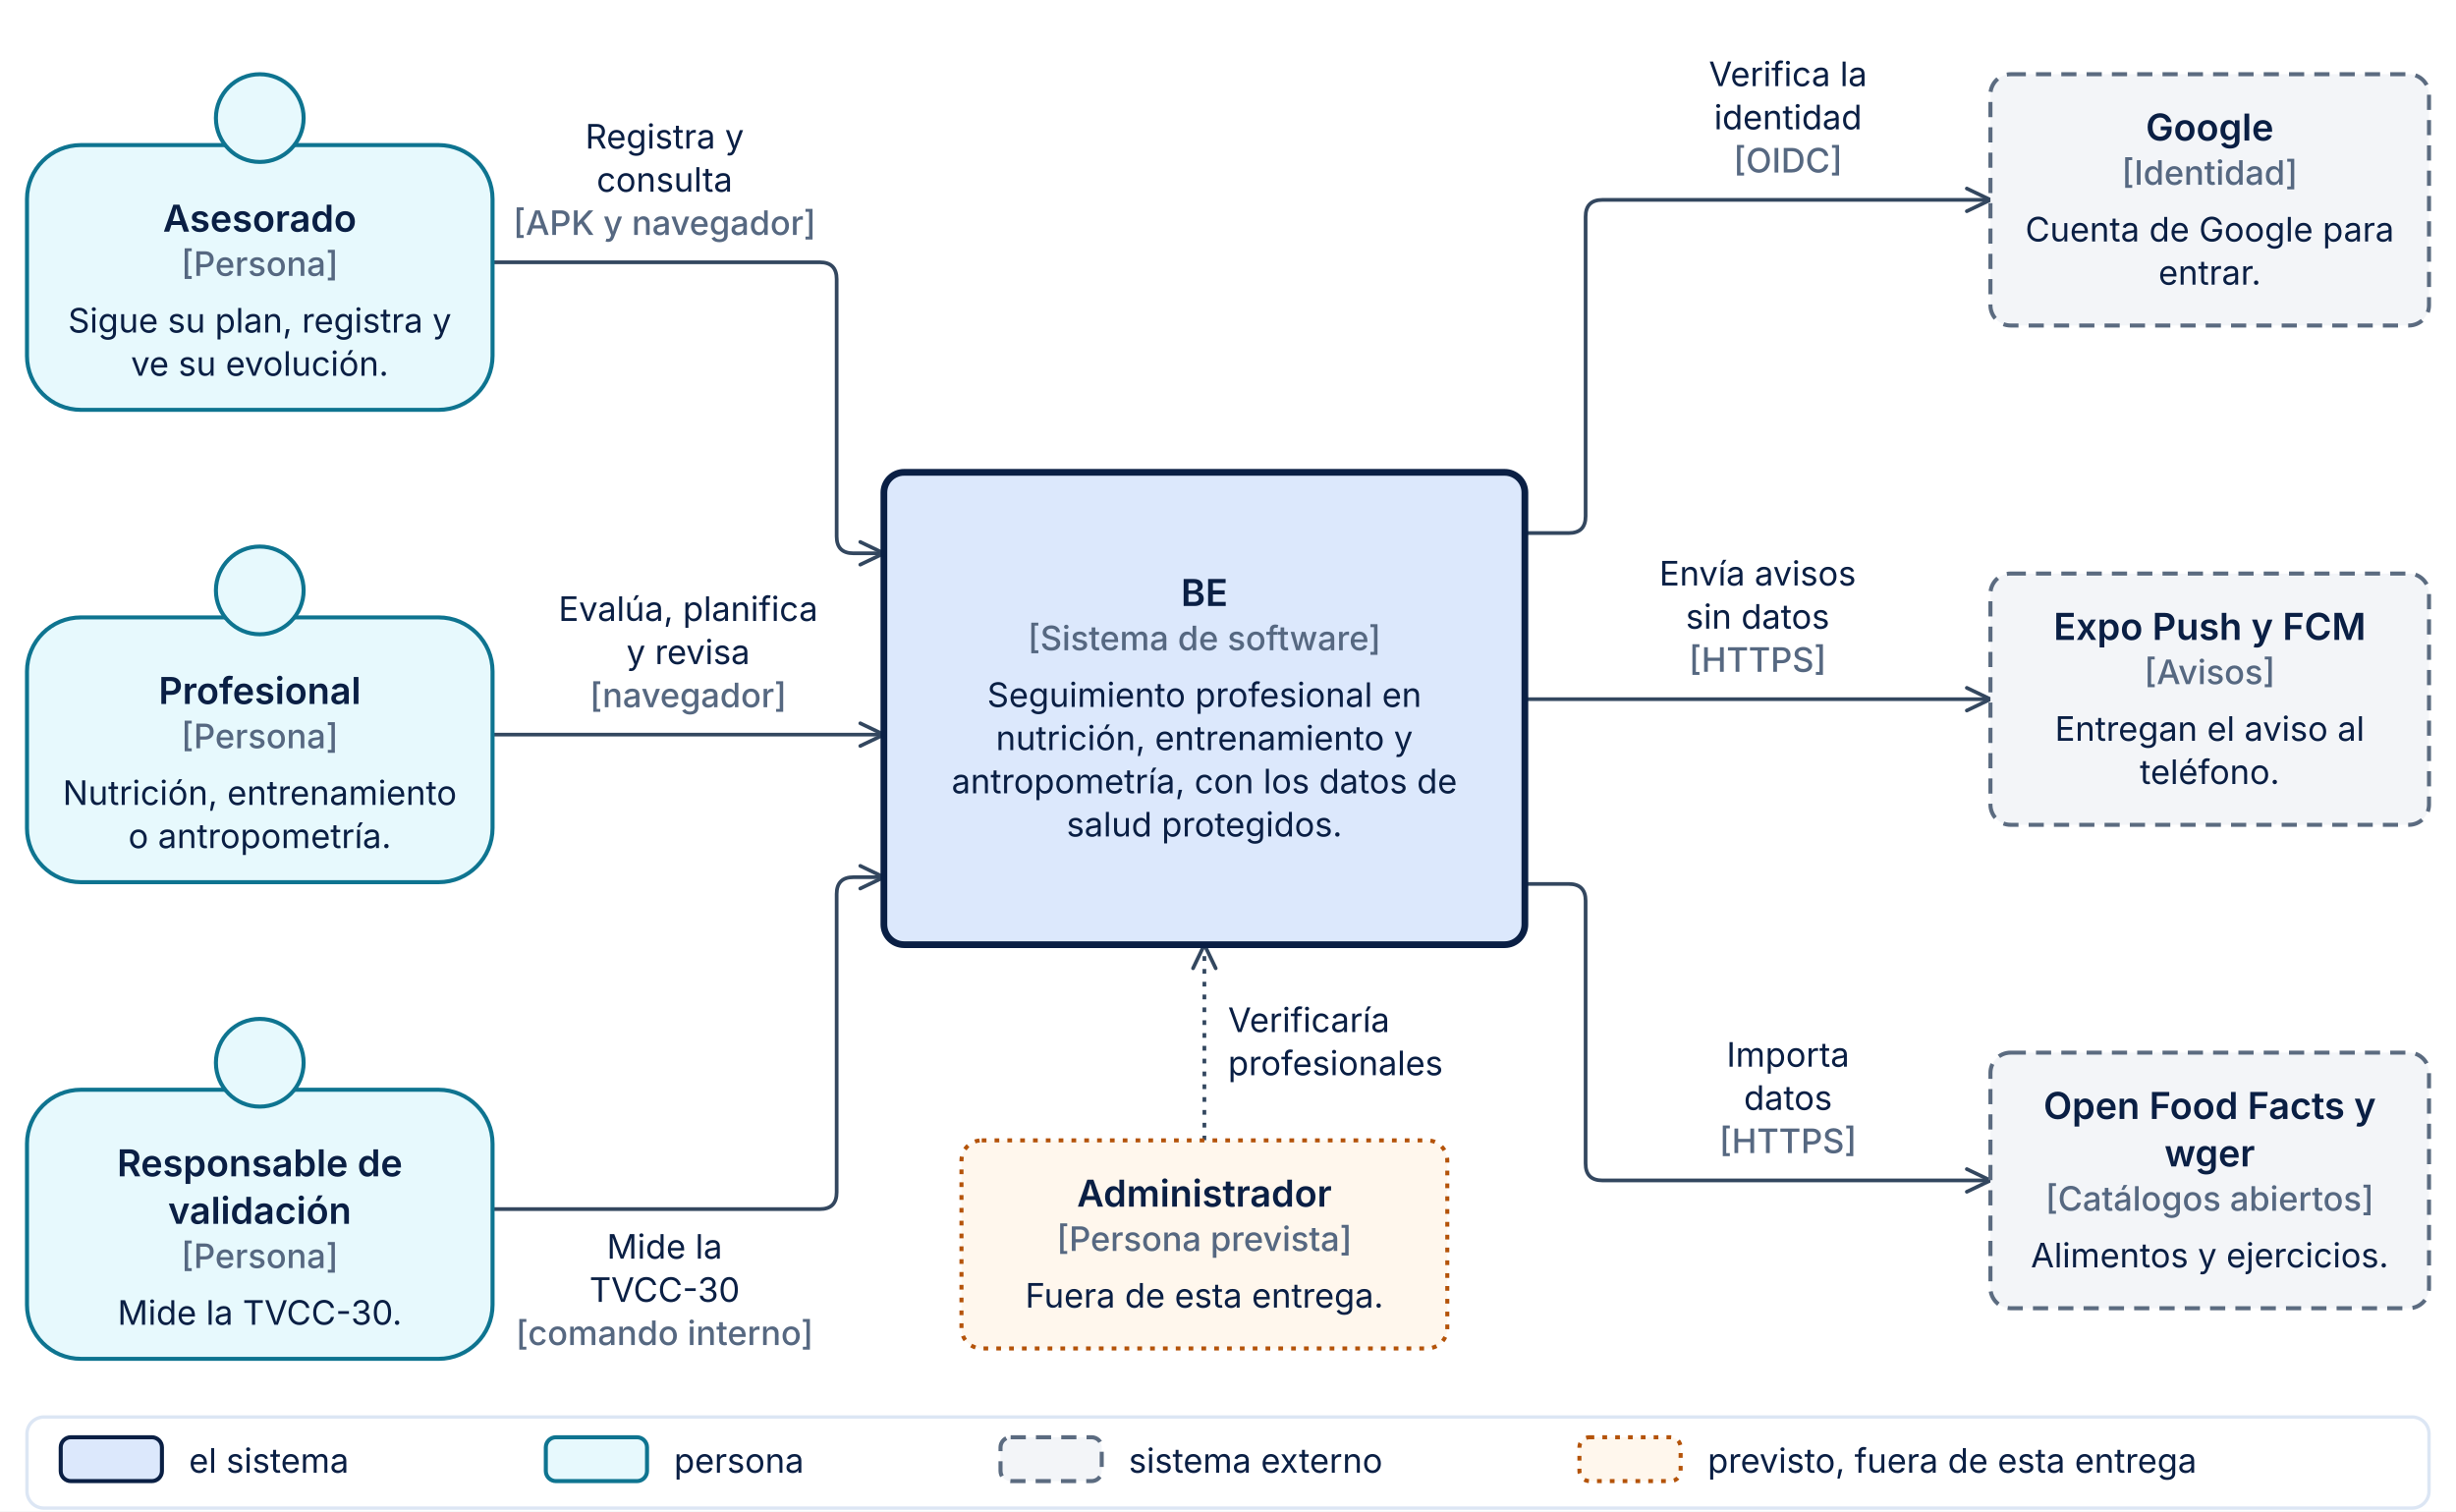
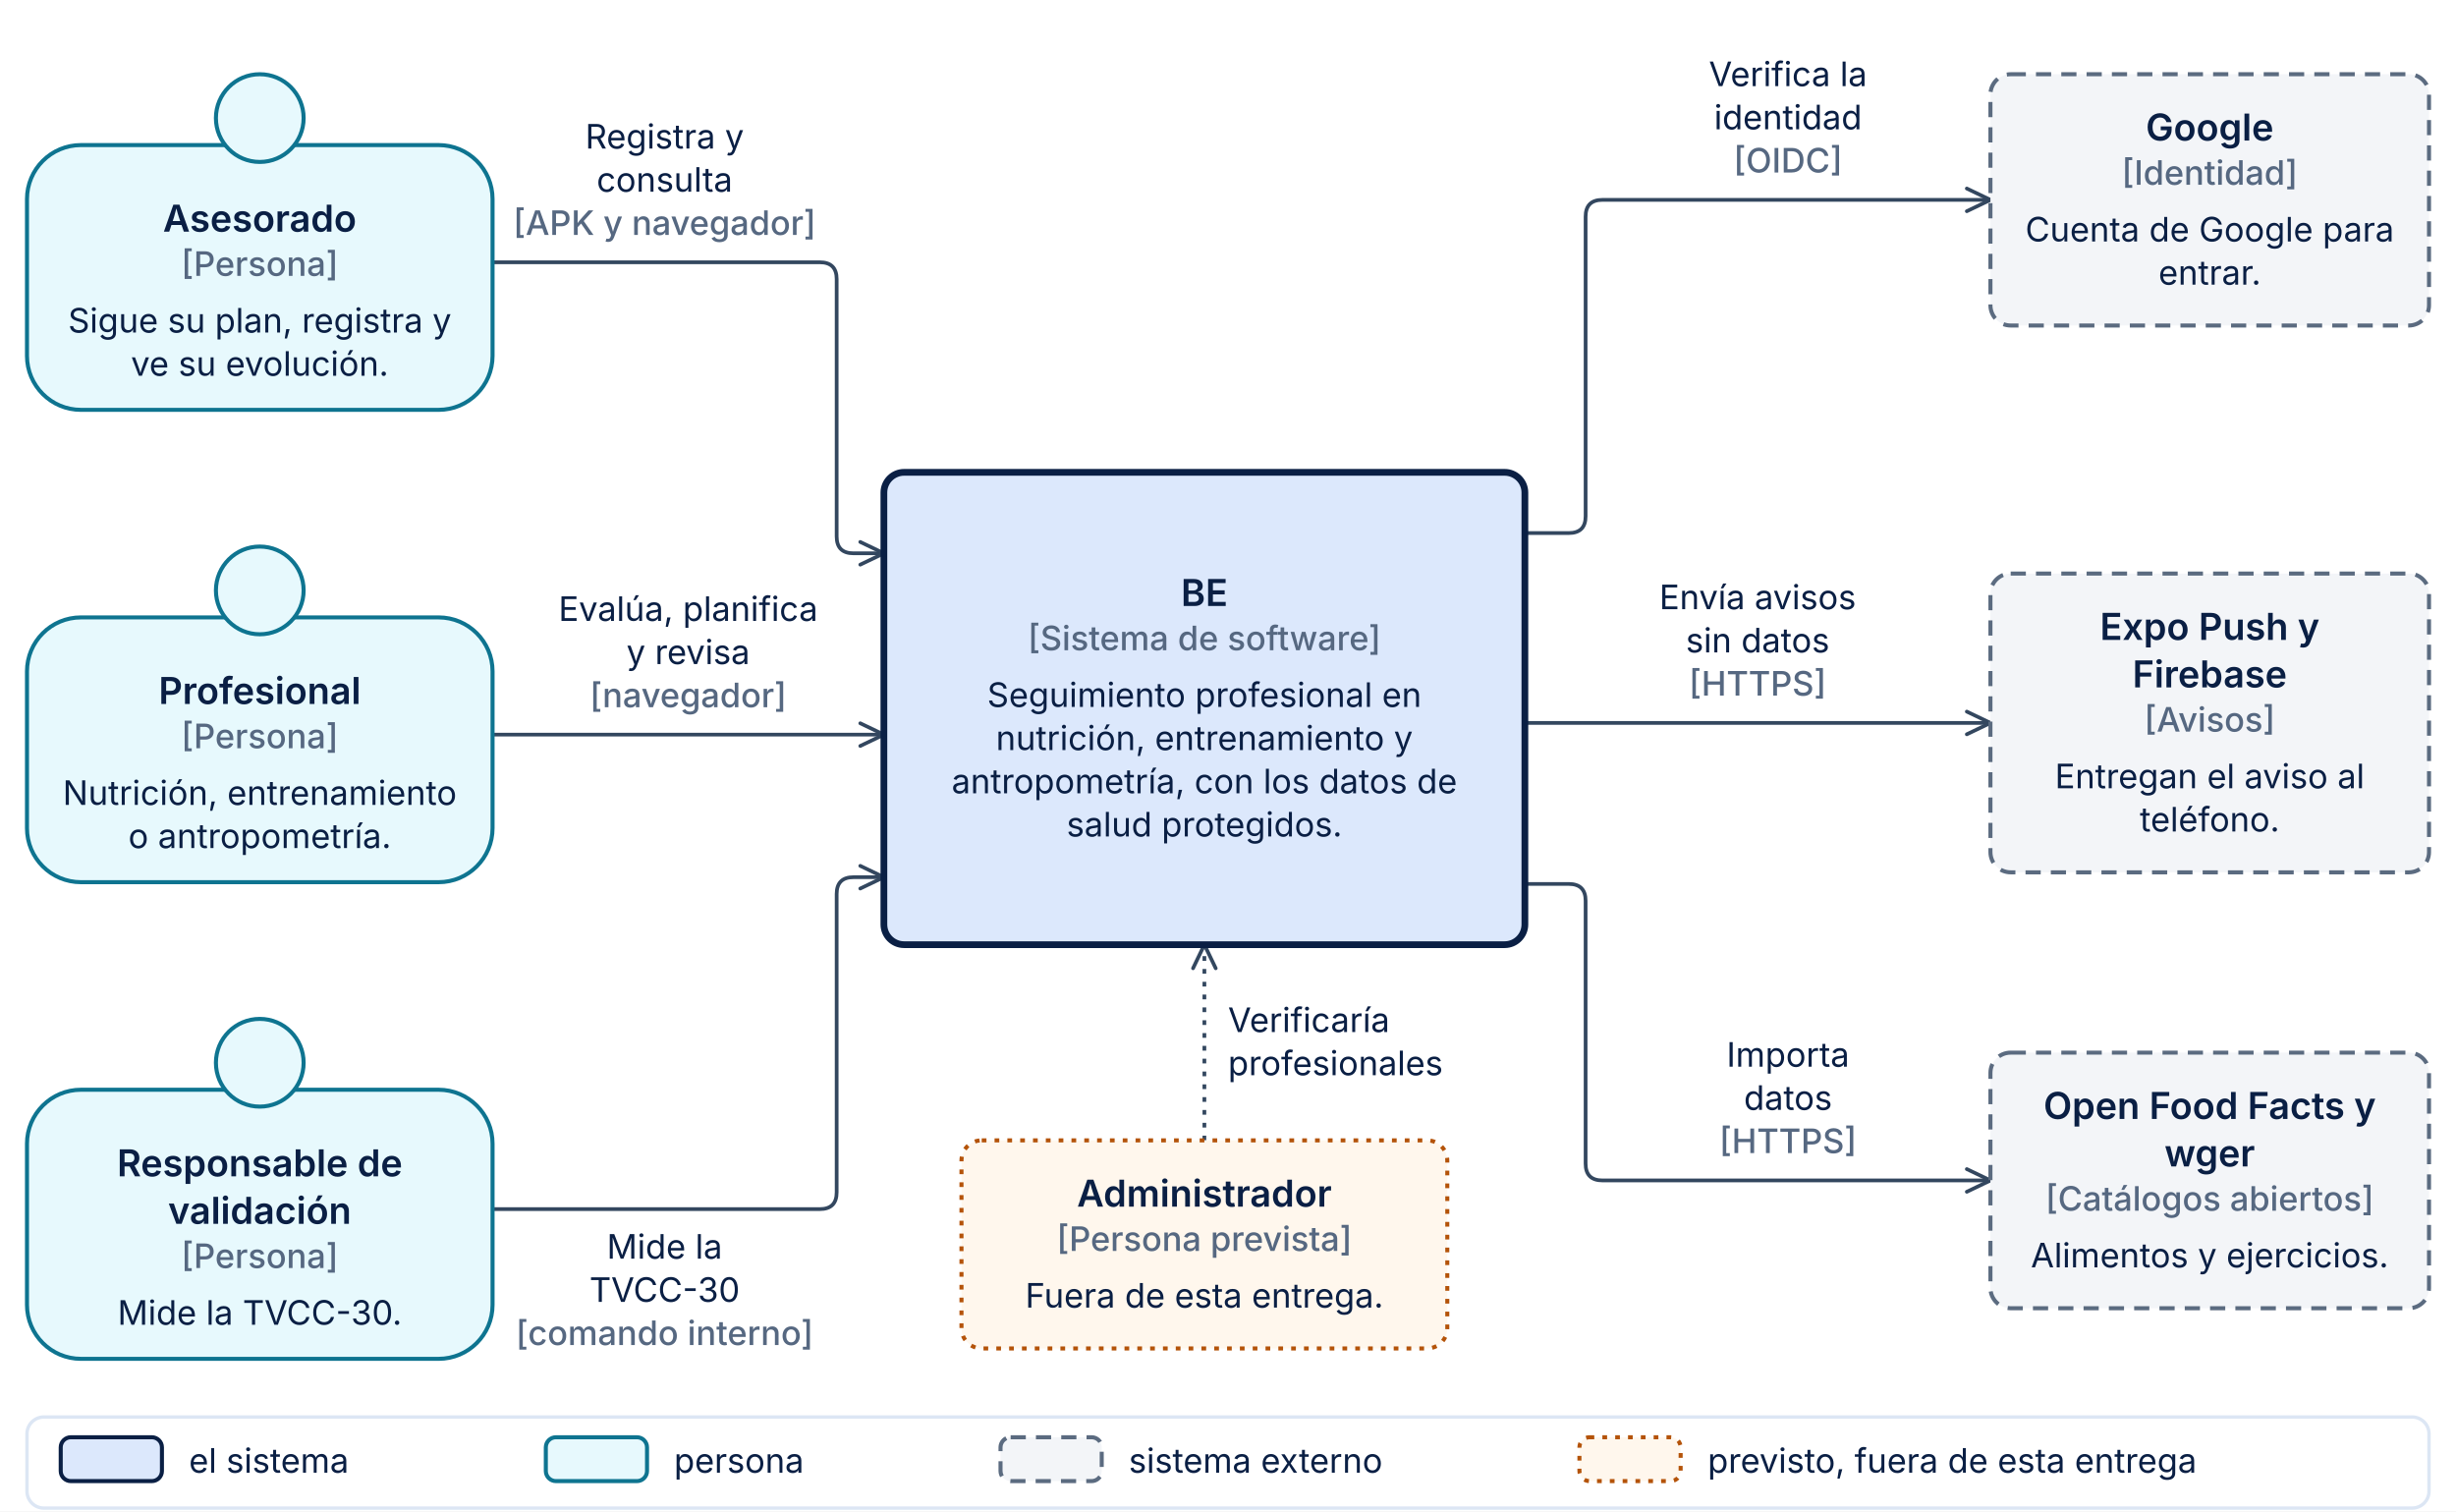
<svg xmlns="http://www.w3.org/2000/svg" width="728pt" height="448pt" viewBox="0 0 728 448" data-lamina="ARQ-01">
  <rect x="0" y="0" width="728" height="448" fill="#FFFFFF" />
  <rect x="8" y="420" width="712" height="27" rx="5" fill="#FFFFFF" stroke="#DCE6F4" stroke-width="1" />
  <rect x="18" y="426" width="30" height="13" rx="3" fill="#DCE8FC" stroke="#0A1F44" stroke-width="1.2" />
  <text x="56" y="436.5" font-family="Inter" font-size="10" font-weight="400" fill="#0A1F44">el sistema</text>
  <rect x="161.79" y="426" width="30" height="13" rx="3" fill="#E7F9FD" stroke="#0E7490" stroke-width="1.2" />
  <text x="199.79" y="436.5" font-family="Inter" font-size="10" font-weight="400" fill="#0A1F44">persona</text>
  <rect x="296.57" y="426" width="30" height="13" rx="3" fill="#F3F5F8" stroke="#5B6B80" stroke-width="1.2" stroke-dasharray="4.5 3" />
  <text x="334.57" y="436.5" font-family="Inter" font-size="10" font-weight="400" fill="#0A1F44">sistema externo</text>
  <rect x="468.17" y="426" width="30" height="13" rx="3" fill="#FFF7ED" stroke="#B45309" stroke-width="1.2" stroke-dasharray="1.4 2.4" />
  <text x="506.17" y="436.5" font-family="Inter" font-size="10" font-weight="400" fill="#0A1F44">previsto, fuera de esta entrega</text>
  <path d="M 146 77.74 L 243 77.74 Q 248 77.74 248 82.74 L 248 159 Q 248 164 253 164 L 262 164" fill="none" stroke="#33475F" stroke-width="1.1" stroke-linejoin="round" />
  <path d="M 255 167.36 L 262 164 L 255 160.64" fill="none" stroke="#33475F" stroke-width="1.1" stroke-linejoin="round" stroke-linecap="round" />
  <path d="M 146 217.74 L 262 217.74" fill="none" stroke="#33475F" stroke-width="1.1" stroke-linejoin="round" />
  <path d="M 255 221.1 L 262 217.74 L 255 214.38" fill="none" stroke="#33475F" stroke-width="1.1" stroke-linejoin="round" stroke-linecap="round" />
  <path d="M 146 358.38 L 243 358.38 Q 248 358.38 248 353.38 L 248 265 Q 248 260 253 260 L 262 260" fill="none" stroke="#33475F" stroke-width="1.1" stroke-linejoin="round" />
  <path d="M 255 263.36 L 262 260 L 255 256.64" fill="none" stroke="#33475F" stroke-width="1.1" stroke-linejoin="round" stroke-linecap="round" />
  <path d="M 452 158 L 465 158 Q 470 158 470 153 L 470 64.24 Q 470 59.24 475 59.24 L 590 59.24" fill="none" stroke="#33475F" stroke-width="1.1" stroke-linejoin="round" />
  <path d="M 583 62.6 L 590 59.24 L 583 55.88" fill="none" stroke="#33475F" stroke-width="1.1" stroke-linejoin="round" stroke-linecap="round" />
-   <path d="M 452 207.24 L 590 207.24" fill="none" stroke="#33475F" stroke-width="1.1" stroke-linejoin="round" />
-   <path d="M 583 210.6 L 590 207.24 L 583 203.88" fill="none" stroke="#33475F" stroke-width="1.1" stroke-linejoin="round" stroke-linecap="round" />
+   <path d="M 452 214.28 L 590 214.28" fill="none" stroke="#33475F" stroke-width="1.1" stroke-linejoin="round" />
+   <path d="M 583 217.64 L 590 214.28 L 583 210.92" fill="none" stroke="#33475F" stroke-width="1.1" stroke-linejoin="round" stroke-linecap="round" />
  <path d="M 452 262 L 465 262 Q 470 262 470 267 L 470 344.88 Q 470 349.88 475 349.88 L 590 349.88" fill="none" stroke="#33475F" stroke-width="1.1" stroke-linejoin="round" />
  <path d="M 583 353.24 L 590 349.88 L 583 346.52" fill="none" stroke="#33475F" stroke-width="1.1" stroke-linejoin="round" stroke-linecap="round" />
  <path d="M 357 338 L 357 280" fill="none" stroke="#33475F" stroke-width="1.1" stroke-dasharray="1.4 2.4" stroke-linejoin="round" />
  <path d="M 360.36 287 L 357 280 L 353.64 287" fill="none" stroke="#33475F" stroke-width="1.1" stroke-linejoin="round" stroke-linecap="round" />
  <rect x="8" y="43" width="138" height="78.48" rx="16" fill="#E7F9FD" stroke="#0E7490" stroke-width="1.2" />
  <circle cx="77" cy="35" r="13" fill="#E7F9FD" stroke="#0E7490" stroke-width="1.2" />
  <text x="77" y="68.66" font-family="Inter" font-size="11" font-weight="600" fill="#0A1F44" text-anchor="middle">Asesorado</text>
  <text x="77" y="81.77" font-family="Inter" font-size="10" font-weight="500" fill="#566881" text-anchor="middle">[Persona]</text>
  <text x="77" y="98.57" font-family="Inter" font-size="10" font-weight="400" fill="#0A1F44" text-anchor="middle">Sigue su plan, registra y</text>
  <text x="77" y="111.37" font-family="Inter" font-size="10" font-weight="400" fill="#0A1F44" text-anchor="middle">ve su evolución.</text>
  <rect x="8" y="183" width="138" height="78.48" rx="16" fill="#E7F9FD" stroke="#0E7490" stroke-width="1.2" />
  <circle cx="77" cy="175" r="13" fill="#E7F9FD" stroke="#0E7490" stroke-width="1.2" />
  <text x="77" y="208.66" font-family="Inter" font-size="11" font-weight="600" fill="#0A1F44" text-anchor="middle">Profesional</text>
  <text x="77" y="221.77" font-family="Inter" font-size="10" font-weight="500" fill="#566881" text-anchor="middle">[Persona]</text>
  <text x="77" y="238.57" font-family="Inter" font-size="10" font-weight="400" fill="#0A1F44" text-anchor="middle">Nutrición, entrenamiento</text>
  <text x="77" y="251.37" font-family="Inter" font-size="10" font-weight="400" fill="#0A1F44" text-anchor="middle">o antropometría.</text>
  <rect x="8" y="323" width="138" height="79.76" rx="16" fill="#E7F9FD" stroke="#0E7490" stroke-width="1.2" />
  <circle cx="77" cy="315" r="13" fill="#E7F9FD" stroke="#0E7490" stroke-width="1.2" />
  <text x="77" y="348.66" font-family="Inter" font-size="11" font-weight="600" fill="#0A1F44" text-anchor="middle">Responsable de</text>
  <text x="77" y="362.74" font-family="Inter" font-size="11" font-weight="600" fill="#0A1F44" text-anchor="middle">validación</text>
  <text x="77" y="375.85" font-family="Inter" font-size="10" font-weight="500" fill="#566881" text-anchor="middle">[Persona]</text>
  <text x="77" y="392.65" font-family="Inter" font-size="10" font-weight="400" fill="#0A1F44" text-anchor="middle">Mide la TVCC-30.</text>
  <rect x="262" y="140" width="190" height="140" rx="6" fill="#DCE8FC" stroke="#0A1F44" stroke-width="2" />
  <text x="357" y="179.62" font-family="Inter" font-size="11" font-weight="600" fill="#0A1F44" text-anchor="middle">BE</text>
  <text x="357" y="192.73" font-family="Inter" font-size="10" font-weight="500" fill="#566881" text-anchor="middle">[Sistema de software]</text>
  <text x="357" y="209.53" font-family="Inter" font-size="10" font-weight="400" fill="#0A1F44" text-anchor="middle">Seguimiento profesional en</text>
  <text x="357" y="222.33" font-family="Inter" font-size="10" font-weight="400" fill="#0A1F44" text-anchor="middle">nutrición, entrenamiento y</text>
  <text x="357" y="235.13" font-family="Inter" font-size="10" font-weight="400" fill="#0A1F44" text-anchor="middle">antropometría, con los datos de</text>
  <text x="357" y="247.93" font-family="Inter" font-size="10" font-weight="400" fill="#0A1F44" text-anchor="middle">salud protegidos.</text>
  <rect x="590" y="22" width="130" height="74.48" rx="6" fill="#F3F5F8" stroke="#5B6B80" stroke-width="1.2" stroke-dasharray="4.5 3" />
  <text x="655" y="41.66" font-family="Inter" font-size="11" font-weight="600" fill="#0A1F44" text-anchor="middle">Google</text>
  <text x="655" y="54.77" font-family="Inter" font-size="10" font-weight="500" fill="#566881" text-anchor="middle">[Identidad]</text>
  <text x="655" y="71.57" font-family="Inter" font-size="10" font-weight="400" fill="#0A1F44" text-anchor="middle">Cuenta de Google para</text>
  <text x="655" y="84.37" font-family="Inter" font-size="10" font-weight="400" fill="#0A1F44" text-anchor="middle">entrar.</text>
-   <rect x="590" y="170" width="130" height="74.48" rx="6" fill="#F3F5F8" stroke="#5B6B80" stroke-width="1.2" stroke-dasharray="4.5 3" />
-   <text x="655" y="189.66" font-family="Inter" font-size="11" font-weight="600" fill="#0A1F44" text-anchor="middle">Expo Push y FCM</text>
-   <text x="655" y="202.77" font-family="Inter" font-size="10" font-weight="500" fill="#566881" text-anchor="middle">[Avisos]</text>
-   <text x="655" y="219.57" font-family="Inter" font-size="10" font-weight="400" fill="#0A1F44" text-anchor="middle">Entregan el aviso al</text>
-   <text x="655" y="232.37" font-family="Inter" font-size="10" font-weight="400" fill="#0A1F44" text-anchor="middle">teléfono.</text>
+   <rect x="590" y="170" width="130" height="88.56" rx="6" fill="#F3F5F8" stroke="#5B6B80" stroke-width="1.2" stroke-dasharray="4.5 3" />
+   <text x="655" y="189.66" font-family="Inter" font-size="11" font-weight="600" fill="#0A1F44" text-anchor="middle">Expo Push y</text>
+   <text x="655" y="203.74" font-family="Inter" font-size="11" font-weight="600" fill="#0A1F44" text-anchor="middle">Firebase</text>
+   <text x="655" y="216.85" font-family="Inter" font-size="10" font-weight="500" fill="#566881" text-anchor="middle">[Avisos]</text>
+   <text x="655" y="233.65" font-family="Inter" font-size="10" font-weight="400" fill="#0A1F44" text-anchor="middle">Entregan el aviso al</text>
+   <text x="655" y="246.45" font-family="Inter" font-size="10" font-weight="400" fill="#0A1F44" text-anchor="middle">teléfono.</text>
  <rect x="590" y="312" width="130" height="75.76" rx="6" fill="#F3F5F8" stroke="#5B6B80" stroke-width="1.2" stroke-dasharray="4.5 3" />
  <text x="655" y="331.66" font-family="Inter" font-size="11" font-weight="600" fill="#0A1F44" text-anchor="middle">Open Food Facts y</text>
  <text x="655" y="345.74" font-family="Inter" font-size="11" font-weight="600" fill="#0A1F44" text-anchor="middle">wger</text>
  <text x="655" y="358.85" font-family="Inter" font-size="10" font-weight="500" fill="#566881" text-anchor="middle">[Catálogos abiertos]</text>
  <text x="655" y="375.65" font-family="Inter" font-size="10" font-weight="400" fill="#0A1F44" text-anchor="middle">Alimentos y ejercicios.</text>
  <rect x="285" y="338" width="144" height="61.68" rx="6" fill="#FFF7ED" stroke="#B45309" stroke-width="1.2" stroke-dasharray="1.4 2.4" />
  <text x="357" y="357.66" font-family="Inter" font-size="11" font-weight="600" fill="#0A1F44" text-anchor="middle">Administrador</text>
  <text x="357" y="370.77" font-family="Inter" font-size="10" font-weight="500" fill="#566881" text-anchor="middle">[Persona prevista]</text>
  <text x="357" y="387.57" font-family="Inter" font-size="10" font-weight="400" fill="#0A1F44" text-anchor="middle">Fuera de esta entrega.</text>
  <rect x="149.94" y="33.34" width="94.12" height="40.4" fill="#FFFFFF" opacity="0.94" />
  <text x="197" y="44.03" font-family="Inter" font-size="10" font-weight="400" fill="#0A1F44" text-anchor="middle">Registra y</text>
  <text x="197" y="56.83" font-family="Inter" font-size="10" font-weight="400" fill="#0A1F44" text-anchor="middle">consulta</text>
  <text x="197" y="69.63" font-family="Inter" font-size="10" font-weight="500" fill="#566881" text-anchor="middle">[APK y navegador]</text>
  <rect x="163.58" y="173.34" width="80.83" height="40.4" fill="#FFFFFF" opacity="0.94" />
  <text x="204" y="184.03" font-family="Inter" font-size="10" font-weight="400" fill="#0A1F44" text-anchor="middle">Evalúa, planifica</text>
  <text x="204" y="196.83" font-family="Inter" font-size="10" font-weight="400" fill="#0A1F44" text-anchor="middle">y revisa</text>
  <text x="204" y="209.63" font-family="Inter" font-size="10" font-weight="500" fill="#566881" text-anchor="middle">[navegador]</text>
  <rect x="150.81" y="362.38" width="92.38" height="40.4" fill="#FFFFFF" opacity="0.94" />
  <text x="197" y="373.07" font-family="Inter" font-size="10" font-weight="400" fill="#0A1F44" text-anchor="middle">Mide la</text>
  <text x="197" y="385.87" font-family="Inter" font-size="10" font-weight="400" fill="#0A1F44" text-anchor="middle">TVCC-30</text>
  <text x="197" y="398.67" font-family="Inter" font-size="10" font-weight="500" fill="#566881" text-anchor="middle">[comando interno]</text>
  <rect x="504.39" y="14.84" width="51.22" height="40.4" fill="#FFFFFF" opacity="0.94" />
  <text x="530" y="25.53" font-family="Inter" font-size="10" font-weight="400" fill="#0A1F44" text-anchor="middle">Verifica la</text>
  <text x="530" y="38.33" font-family="Inter" font-size="10" font-weight="400" fill="#0A1F44" text-anchor="middle">identidad</text>
  <text x="530" y="51.13" font-family="Inter" font-size="10" font-weight="500" fill="#566881" text-anchor="middle">[OIDC]</text>
-   <rect x="489.7" y="162.84" width="62.6" height="40.4" fill="#FFFFFF" opacity="0.94" />
-   <text x="521" y="173.53" font-family="Inter" font-size="10" font-weight="400" fill="#0A1F44" text-anchor="middle">Envía avisos</text>
-   <text x="521" y="186.33" font-family="Inter" font-size="10" font-weight="400" fill="#0A1F44" text-anchor="middle">sin datos</text>
-   <text x="521" y="199.13" font-family="Inter" font-size="10" font-weight="500" fill="#566881" text-anchor="middle">[HTTPS]</text>
+   <rect x="489.7" y="169.88" width="62.6" height="40.4" fill="#FFFFFF" opacity="0.94" />
+   <text x="521" y="180.57" font-family="Inter" font-size="10" font-weight="400" fill="#0A1F44" text-anchor="middle">Envía avisos</text>
+   <text x="521" y="193.37" font-family="Inter" font-size="10" font-weight="400" fill="#0A1F44" text-anchor="middle">sin datos</text>
+   <text x="521" y="206.17" font-family="Inter" font-size="10" font-weight="500" fill="#566881" text-anchor="middle">[HTTPS]</text>
  <rect x="507.62" y="305.48" width="44.75" height="40.4" fill="#FFFFFF" opacity="0.94" />
  <text x="530" y="316.17" font-family="Inter" font-size="10" font-weight="400" fill="#0A1F44" text-anchor="middle">Importa</text>
  <text x="530" y="328.97" font-family="Inter" font-size="10" font-weight="400" fill="#0A1F44" text-anchor="middle">datos</text>
  <text x="530" y="341.77" font-family="Inter" font-size="10" font-weight="500" fill="#566881" text-anchor="middle">[HTTPS]</text>
  <rect x="362" y="295.2" width="68.17" height="27.6" fill="#FFFFFF" opacity="0.94" />
  <text x="364" y="305.89" font-family="Inter" font-size="10" font-weight="400" fill="#0A1F44">Verificaría</text>
  <text x="364" y="318.69" font-family="Inter" font-size="10" font-weight="400" fill="#0A1F44">profesionales</text>
</svg>
